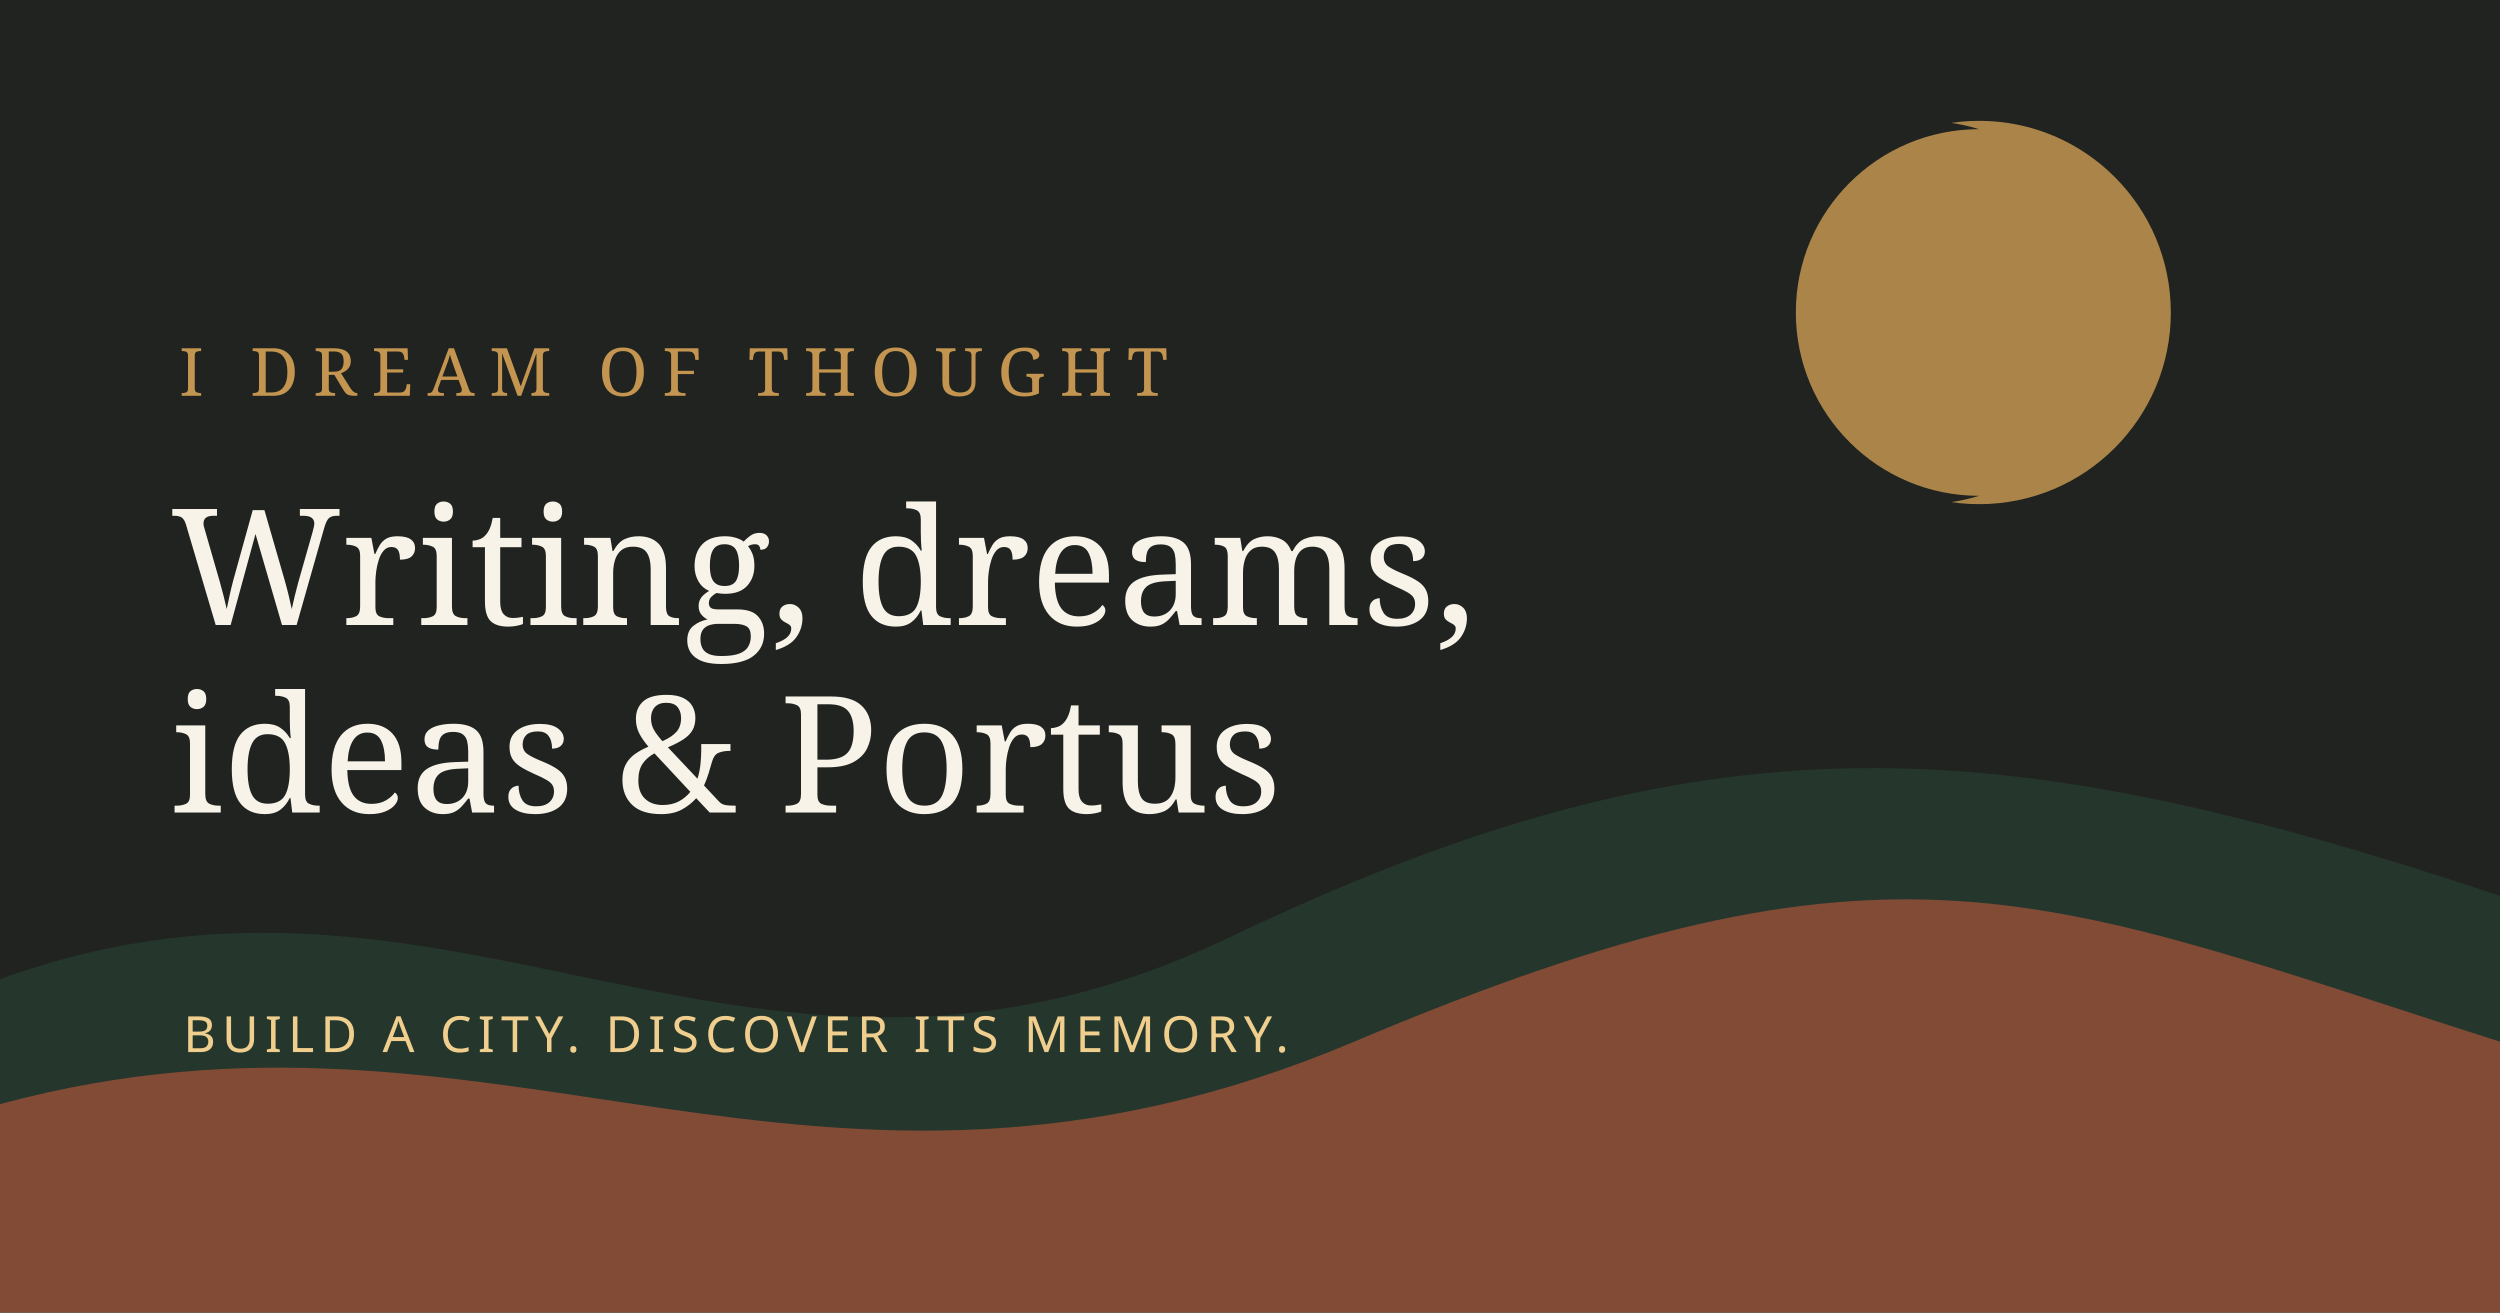
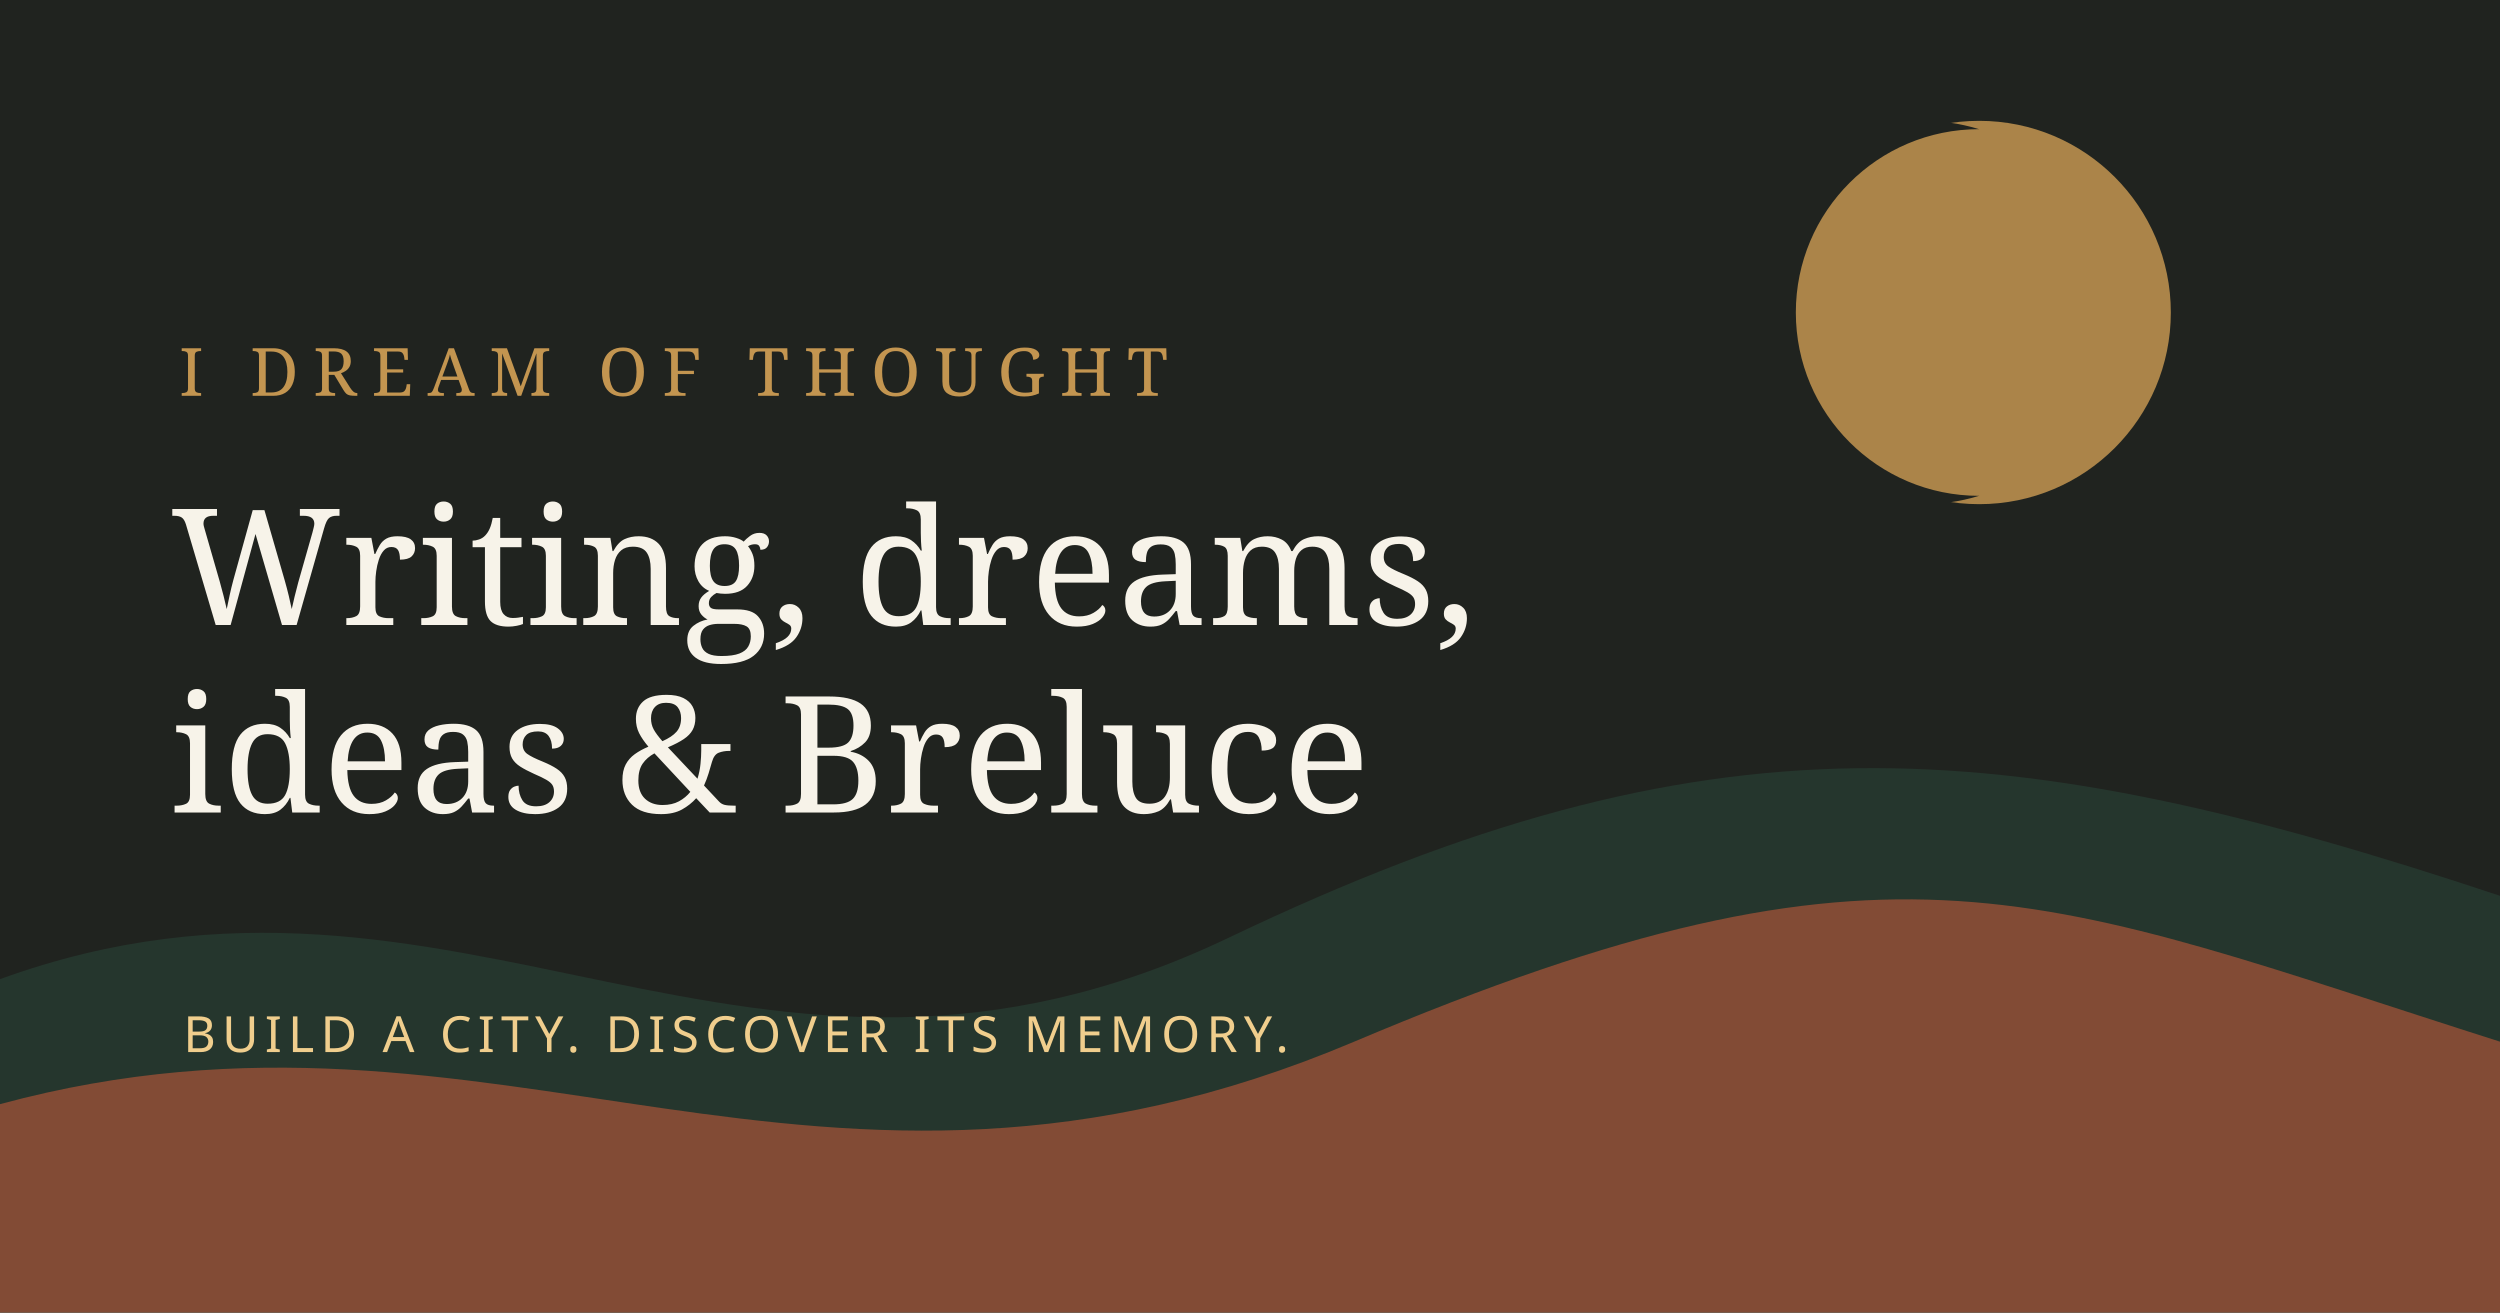
<svg xmlns="http://www.w3.org/2000/svg" width="1200" height="630" viewBox="0 0 1200 630" role="img" aria-labelledby="title desc">
  <rect width="1200" height="630" fill="#20231f" />
  <path d="M0 470 C220 390 360 560 590 450 S960 350 1200 430 V630 H0Z" fill="#25362d" />
  <path d="M0 530 C240 465 390 610 650 500 S980 430 1200 500 V630 H0Z" fill="#a65337" opacity=".72" />
  <circle cx="950" cy="150" r="92" fill="#c39550" opacity=".85" />
  <path d="M950 62 A92 92 0 1 0 950 238 A72 72 0 1 1 950 62Z" fill="#20231f" />
  <text x="86" y="190" fill="#c39550" font-family="Georgia, serif" font-size="32" letter-spacing="7">I DREAM OF THOUGHT</text>
  <text x="82" y="300" fill="#f7f3e9" font-family="Georgia, serif" font-size="78">Writing, dreams,</text>
-   <text x="82" y="390" fill="#f7f3e9" font-family="Georgia, serif" font-size="78">ideas &amp; Portus</text>
+   <text x="82" y="390" fill="#f7f3e9" font-family="Georgia, serif" font-size="78">ideas &amp; Breluce</text>
  <text x="88" y="505" fill="#f0ce8d" font-family="Trebuchet MS, sans-serif" font-size="24" letter-spacing="3">BUILD A CITY. DISCOVER ITS MEMORY.</text>
</svg>
